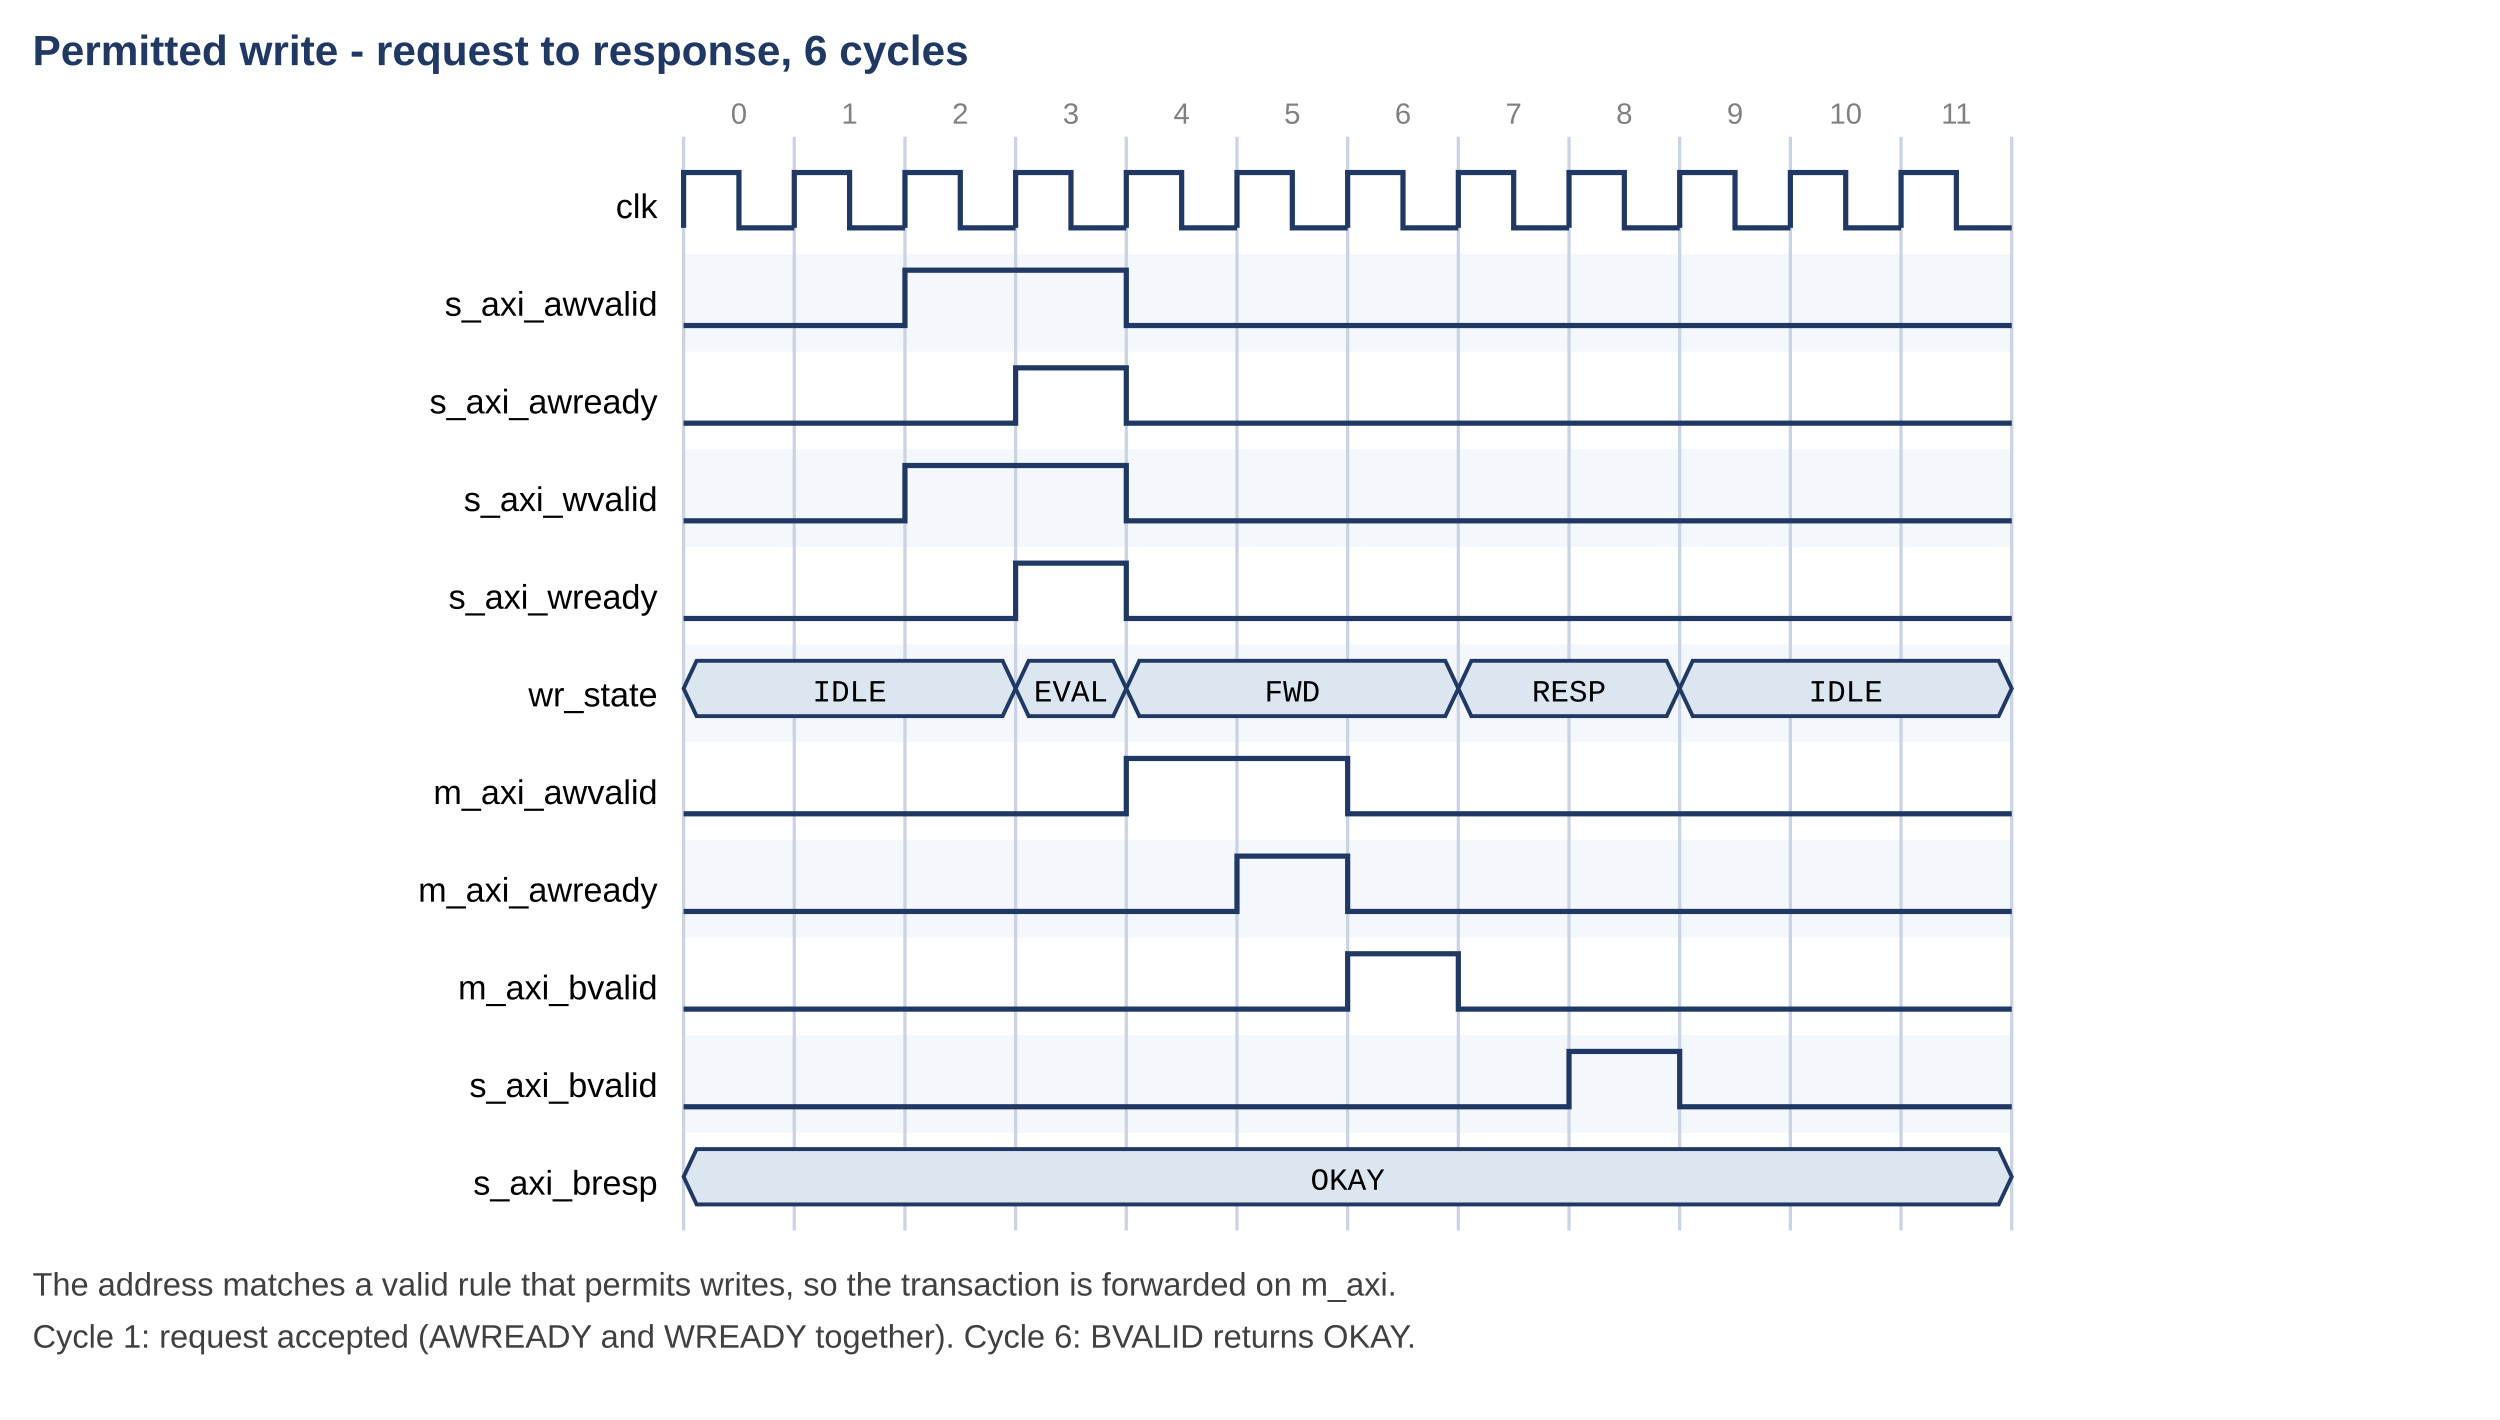
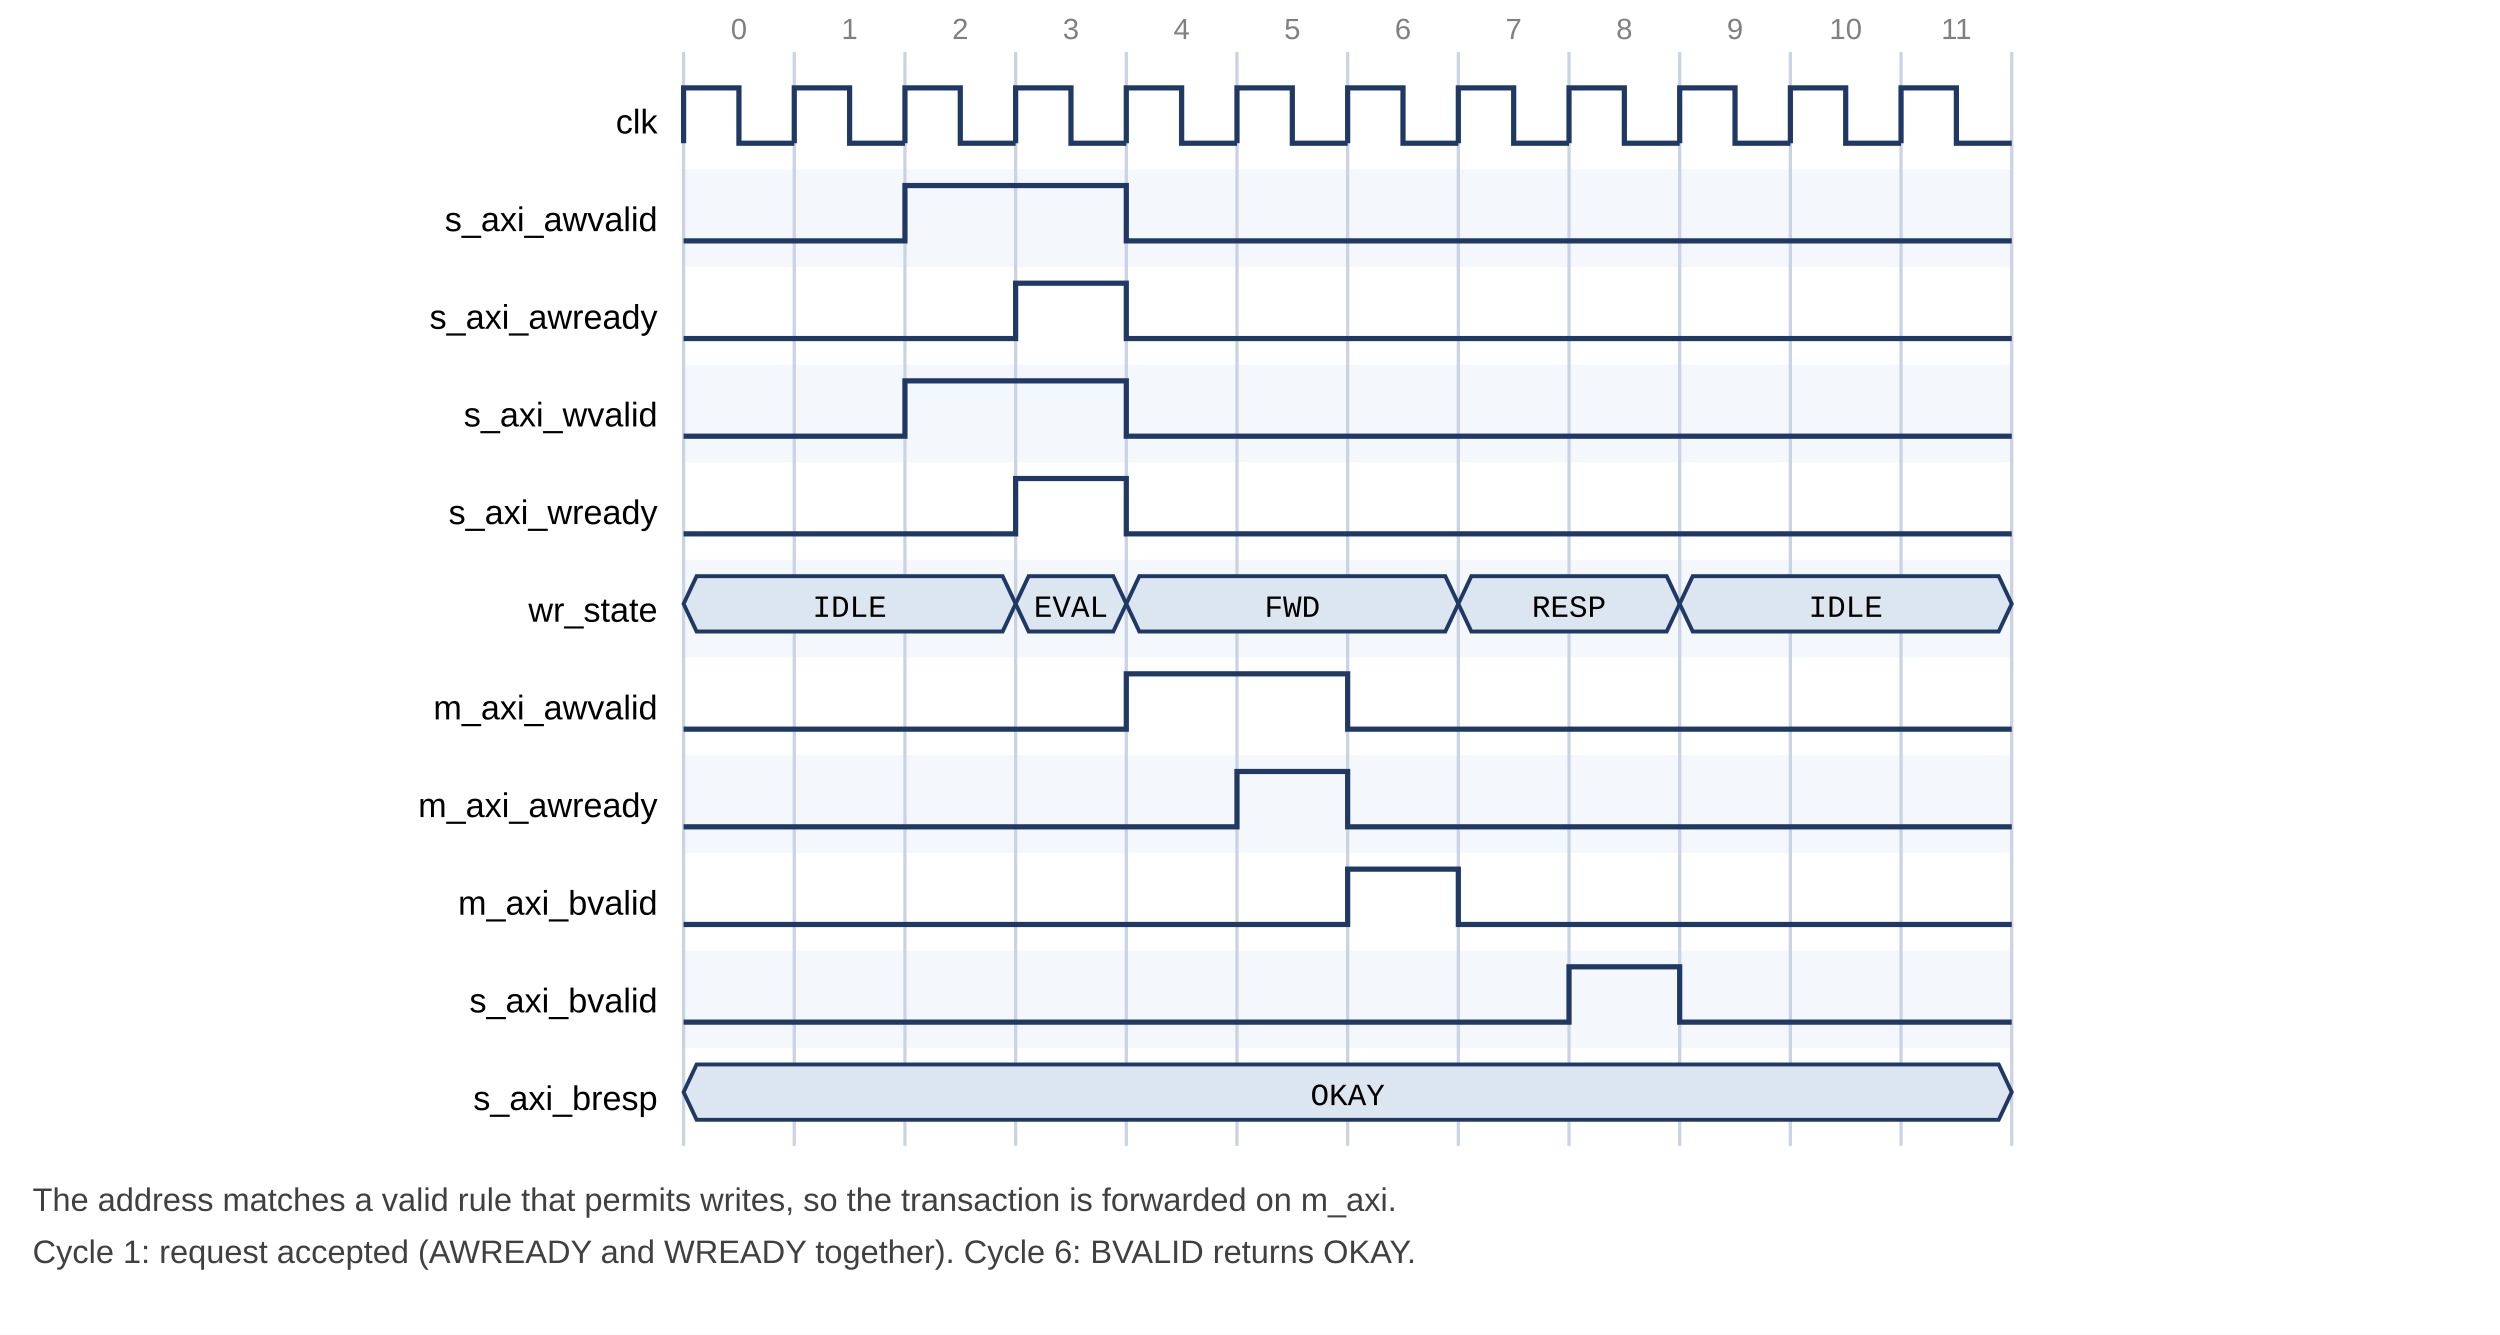
- <svg xmlns="http://www.w3.org/2000/svg" width="768" height="436" viewBox="0 0 768 436" font-family="Liberation Sans, DejaVu Sans, sans-serif">
-   <rect width="768" height="436" fill="white" />
-   <text x="10" y="20" font-size="13" font-weight="bold" fill="#1F3864">Permitted write - request to response, 6 cycles</text>
-   <rect x="210" y="78" width="408" height="30" fill="#F4F7FB" />
-   <rect x="210" y="138" width="408" height="30" fill="#F4F7FB" />
-   <rect x="210" y="198" width="408" height="30" fill="#F4F7FB" />
-   <rect x="210" y="258" width="408" height="30" fill="#F4F7FB" />
-   <rect x="210" y="318" width="408" height="30" fill="#F4F7FB" />
-   <line x1="210" y1="42" x2="210" y2="378" stroke="#C9D3E4" stroke-width="1" />
-   <text x="227.0" y="38" font-size="9" fill="#808080" text-anchor="middle">0</text>
-   <line x1="244" y1="42" x2="244" y2="378" stroke="#C9D3E4" stroke-width="1" />
-   <text x="261.0" y="38" font-size="9" fill="#808080" text-anchor="middle">1</text>
-   <line x1="278" y1="42" x2="278" y2="378" stroke="#C9D3E4" stroke-width="1" />
-   <text x="295.0" y="38" font-size="9" fill="#808080" text-anchor="middle">2</text>
-   <line x1="312" y1="42" x2="312" y2="378" stroke="#C9D3E4" stroke-width="1" />
-   <text x="329.0" y="38" font-size="9" fill="#808080" text-anchor="middle">3</text>
-   <line x1="346" y1="42" x2="346" y2="378" stroke="#C9D3E4" stroke-width="1" />
-   <text x="363.0" y="38" font-size="9" fill="#808080" text-anchor="middle">4</text>
-   <line x1="380" y1="42" x2="380" y2="378" stroke="#C9D3E4" stroke-width="1" />
-   <text x="397.0" y="38" font-size="9" fill="#808080" text-anchor="middle">5</text>
-   <line x1="414" y1="42" x2="414" y2="378" stroke="#C9D3E4" stroke-width="1" />
-   <text x="431.0" y="38" font-size="9" fill="#808080" text-anchor="middle">6</text>
-   <line x1="448" y1="42" x2="448" y2="378" stroke="#C9D3E4" stroke-width="1" />
-   <text x="465.0" y="38" font-size="9" fill="#808080" text-anchor="middle">7</text>
-   <line x1="482" y1="42" x2="482" y2="378" stroke="#C9D3E4" stroke-width="1" />
-   <text x="499.0" y="38" font-size="9" fill="#808080" text-anchor="middle">8</text>
-   <line x1="516" y1="42" x2="516" y2="378" stroke="#C9D3E4" stroke-width="1" />
-   <text x="533.0" y="38" font-size="9" fill="#808080" text-anchor="middle">9</text>
-   <line x1="550" y1="42" x2="550" y2="378" stroke="#C9D3E4" stroke-width="1" />
-   <text x="567.0" y="38" font-size="9" fill="#808080" text-anchor="middle">10</text>
-   <line x1="584" y1="42" x2="584" y2="378" stroke="#C9D3E4" stroke-width="1" />
-   <text x="601.0" y="38" font-size="9" fill="#808080" text-anchor="middle">11</text>
-   <line x1="618" y1="42" x2="618" y2="378" stroke="#C9D3E4" stroke-width="1" />
-   <text x="202" y="67.0" font-size="10.5" text-anchor="end" fill="#000">clk</text>
-   <path d="M210,70 L210,53 L227.0,53 L227.0,70 L244,70 M244,70 L244,53 L261.0,53 L261.0,70 L278,70 M278,70 L278,53 L295.0,53 L295.0,70 L312,70 M312,70 L312,53 L329.0,53 L329.0,70 L346,70 M346,70 L346,53 L363.0,53 L363.0,70 L380,70 M380,70 L380,53 L397.0,53 L397.0,70 L414,70 M414,70 L414,53 L431.0,53 L431.0,70 L448,70 M448,70 L448,53 L465.0,53 L465.0,70 L482,70 M482,70 L482,53 L499.0,53 L499.0,70 L516,70 M516,70 L516,53 L533.0,53 L533.0,70 L550,70 M550,70 L550,53 L567.0,53 L567.0,70 L584,70 M584,70 L584,53 L601.0,53 L601.0,70 L618,70" fill="none" stroke="#1F3864" stroke-width="1.6" />
-   <text x="202" y="97.0" font-size="10.5" text-anchor="end" fill="#000">s_axi_awvalid</text>
-   <path d="M210,100 L244,100 L278,100 L278,83 L312,83 L346,83 L346,100 L380,100 L414,100 L448,100 L482,100 L516,100 L550,100 L584,100 L618,100" fill="none" stroke="#1F3864" stroke-width="1.6" />
-   <text x="202" y="127.0" font-size="10.5" text-anchor="end" fill="#000">s_axi_awready</text>
-   <path d="M210,130 L244,130 L278,130 L312,130 L312,113 L346,113 L346,130 L380,130 L414,130 L448,130 L482,130 L516,130 L550,130 L584,130 L618,130" fill="none" stroke="#1F3864" stroke-width="1.6" />
-   <text x="202" y="157.0" font-size="10.5" text-anchor="end" fill="#000">s_axi_wvalid</text>
-   <path d="M210,160 L244,160 L278,160 L278,143 L312,143 L346,143 L346,160 L380,160 L414,160 L448,160 L482,160 L516,160 L550,160 L584,160 L618,160" fill="none" stroke="#1F3864" stroke-width="1.6" />
-   <text x="202" y="187.0" font-size="10.5" text-anchor="end" fill="#000">s_axi_wready</text>
-   <path d="M210,190 L244,190 L278,190 L312,190 L312,173 L346,173 L346,190 L380,190 L414,190 L448,190 L482,190 L516,190 L550,190 L584,190 L618,190" fill="none" stroke="#1F3864" stroke-width="1.6" />
-   <text x="202" y="217.0" font-size="10.5" text-anchor="end" fill="#000">wr_state</text>
-   <path d="M210,211.5 L214,203 L308,203 L312,211.5 L308,220 L214,220 Z" fill="#DCE6F1" stroke="#1F3864" stroke-width="1.2" />
-   <text x="261.0" y="215.5" font-size="9.5" text-anchor="middle" font-family="Liberation Mono, monospace">IDLE</text>
-   <path d="M312,211.5 L316,203 L342,203 L346,211.5 L342,220 L316,220 Z" fill="#DCE6F1" stroke="#1F3864" stroke-width="1.2" />
-   <text x="329.0" y="215.5" font-size="9.5" text-anchor="middle" font-family="Liberation Mono, monospace">EVAL</text>
-   <path d="M346,211.5 L350,203 L444,203 L448,211.5 L444,220 L350,220 Z" fill="#DCE6F1" stroke="#1F3864" stroke-width="1.2" />
-   <text x="397.0" y="215.5" font-size="9.5" text-anchor="middle" font-family="Liberation Mono, monospace">FWD</text>
-   <path d="M448,211.5 L452,203 L512,203 L516,211.5 L512,220 L452,220 Z" fill="#DCE6F1" stroke="#1F3864" stroke-width="1.2" />
-   <text x="482.0" y="215.5" font-size="9.5" text-anchor="middle" font-family="Liberation Mono, monospace">RESP</text>
-   <path d="M516,211.5 L520,203 L614,203 L618,211.5 L614,220 L520,220 Z" fill="#DCE6F1" stroke="#1F3864" stroke-width="1.2" />
-   <text x="567.0" y="215.5" font-size="9.5" text-anchor="middle" font-family="Liberation Mono, monospace">IDLE</text>
-   <text x="202" y="247.0" font-size="10.5" text-anchor="end" fill="#000">m_axi_awvalid</text>
-   <path d="M210,250 L244,250 L278,250 L312,250 L346,250 L346,233 L380,233 L414,233 L414,250 L448,250 L482,250 L516,250 L550,250 L584,250 L618,250" fill="none" stroke="#1F3864" stroke-width="1.6" />
-   <text x="202" y="277.0" font-size="10.5" text-anchor="end" fill="#000">m_axi_awready</text>
-   <path d="M210,280 L244,280 L278,280 L312,280 L346,280 L380,280 L380,263 L414,263 L414,280 L448,280 L482,280 L516,280 L550,280 L584,280 L618,280" fill="none" stroke="#1F3864" stroke-width="1.6" />
-   <text x="202" y="307.0" font-size="10.5" text-anchor="end" fill="#000">m_axi_bvalid</text>
-   <path d="M210,310 L244,310 L278,310 L312,310 L346,310 L380,310 L414,310 L414,293 L448,293 L448,310 L482,310 L516,310 L550,310 L584,310 L618,310" fill="none" stroke="#1F3864" stroke-width="1.6" />
-   <text x="202" y="337.0" font-size="10.5" text-anchor="end" fill="#000">s_axi_bvalid</text>
-   <path d="M210,340 L244,340 L278,340 L312,340 L346,340 L380,340 L414,340 L448,340 L482,340 L482,323 L516,323 L516,340 L550,340 L584,340 L618,340" fill="none" stroke="#1F3864" stroke-width="1.6" />
-   <text x="202" y="367.0" font-size="10.5" text-anchor="end" fill="#000">s_axi_bresp</text>
-   <path d="M210,361.5 L214,353 L614,353 L618,361.5 L614,370 L214,370 Z" fill="#DCE6F1" stroke="#1F3864" stroke-width="1.2" />
-   <text x="414.0" y="365.5" font-size="9.5" text-anchor="middle" font-family="Liberation Mono, monospace">OKAY</text>
-   <text x="10" y="398" font-size="10" fill="#404040">The address matches a valid rule that permits writes, so the transaction is forwarded on m_axi.</text>
-   <text x="10" y="414" font-size="10" fill="#404040">Cycle 1: request accepted (AWREADY and WREADY together). Cycle 6: BVALID returns OKAY.</text>
+ <svg xmlns="http://www.w3.org/2000/svg" width="768" height="410" viewBox="0 0 768 410" font-family="Liberation Sans, DejaVu Sans, sans-serif">
+   <rect width="768" height="410" fill="white" />
+   <rect x="210" y="52" width="408" height="30" fill="#F4F7FB" />
+   <rect x="210" y="112" width="408" height="30" fill="#F4F7FB" />
+   <rect x="210" y="172" width="408" height="30" fill="#F4F7FB" />
+   <rect x="210" y="232" width="408" height="30" fill="#F4F7FB" />
+   <rect x="210" y="292" width="408" height="30" fill="#F4F7FB" />
+   <line x1="210" y1="16" x2="210" y2="352" stroke="#C9D3E4" stroke-width="1" />
+   <text x="227.0" y="12" font-size="9" fill="#808080" text-anchor="middle">0</text>
+   <line x1="244" y1="16" x2="244" y2="352" stroke="#C9D3E4" stroke-width="1" />
+   <text x="261.0" y="12" font-size="9" fill="#808080" text-anchor="middle">1</text>
+   <line x1="278" y1="16" x2="278" y2="352" stroke="#C9D3E4" stroke-width="1" />
+   <text x="295.0" y="12" font-size="9" fill="#808080" text-anchor="middle">2</text>
+   <line x1="312" y1="16" x2="312" y2="352" stroke="#C9D3E4" stroke-width="1" />
+   <text x="329.0" y="12" font-size="9" fill="#808080" text-anchor="middle">3</text>
+   <line x1="346" y1="16" x2="346" y2="352" stroke="#C9D3E4" stroke-width="1" />
+   <text x="363.0" y="12" font-size="9" fill="#808080" text-anchor="middle">4</text>
+   <line x1="380" y1="16" x2="380" y2="352" stroke="#C9D3E4" stroke-width="1" />
+   <text x="397.0" y="12" font-size="9" fill="#808080" text-anchor="middle">5</text>
+   <line x1="414" y1="16" x2="414" y2="352" stroke="#C9D3E4" stroke-width="1" />
+   <text x="431.0" y="12" font-size="9" fill="#808080" text-anchor="middle">6</text>
+   <line x1="448" y1="16" x2="448" y2="352" stroke="#C9D3E4" stroke-width="1" />
+   <text x="465.0" y="12" font-size="9" fill="#808080" text-anchor="middle">7</text>
+   <line x1="482" y1="16" x2="482" y2="352" stroke="#C9D3E4" stroke-width="1" />
+   <text x="499.0" y="12" font-size="9" fill="#808080" text-anchor="middle">8</text>
+   <line x1="516" y1="16" x2="516" y2="352" stroke="#C9D3E4" stroke-width="1" />
+   <text x="533.0" y="12" font-size="9" fill="#808080" text-anchor="middle">9</text>
+   <line x1="550" y1="16" x2="550" y2="352" stroke="#C9D3E4" stroke-width="1" />
+   <text x="567.0" y="12" font-size="9" fill="#808080" text-anchor="middle">10</text>
+   <line x1="584" y1="16" x2="584" y2="352" stroke="#C9D3E4" stroke-width="1" />
+   <text x="601.0" y="12" font-size="9" fill="#808080" text-anchor="middle">11</text>
+   <line x1="618" y1="16" x2="618" y2="352" stroke="#C9D3E4" stroke-width="1" />
+   <text x="202" y="41.0" font-size="10.5" text-anchor="end" fill="#000">clk</text>
+   <path d="M210,44 L210,27 L227.0,27 L227.0,44 L244,44 M244,44 L244,27 L261.0,27 L261.0,44 L278,44 M278,44 L278,27 L295.0,27 L295.0,44 L312,44 M312,44 L312,27 L329.0,27 L329.0,44 L346,44 M346,44 L346,27 L363.0,27 L363.0,44 L380,44 M380,44 L380,27 L397.0,27 L397.0,44 L414,44 M414,44 L414,27 L431.0,27 L431.0,44 L448,44 M448,44 L448,27 L465.0,27 L465.0,44 L482,44 M482,44 L482,27 L499.0,27 L499.0,44 L516,44 M516,44 L516,27 L533.0,27 L533.0,44 L550,44 M550,44 L550,27 L567.0,27 L567.0,44 L584,44 M584,44 L584,27 L601.0,27 L601.0,44 L618,44" fill="none" stroke="#1F3864" stroke-width="1.6" />
+   <text x="202" y="71.0" font-size="10.5" text-anchor="end" fill="#000">s_axi_awvalid</text>
+   <path d="M210,74 L244,74 L278,74 L278,57 L312,57 L346,57 L346,74 L380,74 L414,74 L448,74 L482,74 L516,74 L550,74 L584,74 L618,74" fill="none" stroke="#1F3864" stroke-width="1.6" />
+   <text x="202" y="101.0" font-size="10.5" text-anchor="end" fill="#000">s_axi_awready</text>
+   <path d="M210,104 L244,104 L278,104 L312,104 L312,87 L346,87 L346,104 L380,104 L414,104 L448,104 L482,104 L516,104 L550,104 L584,104 L618,104" fill="none" stroke="#1F3864" stroke-width="1.6" />
+   <text x="202" y="131.0" font-size="10.5" text-anchor="end" fill="#000">s_axi_wvalid</text>
+   <path d="M210,134 L244,134 L278,134 L278,117 L312,117 L346,117 L346,134 L380,134 L414,134 L448,134 L482,134 L516,134 L550,134 L584,134 L618,134" fill="none" stroke="#1F3864" stroke-width="1.6" />
+   <text x="202" y="161.0" font-size="10.5" text-anchor="end" fill="#000">s_axi_wready</text>
+   <path d="M210,164 L244,164 L278,164 L312,164 L312,147 L346,147 L346,164 L380,164 L414,164 L448,164 L482,164 L516,164 L550,164 L584,164 L618,164" fill="none" stroke="#1F3864" stroke-width="1.6" />
+   <text x="202" y="191.0" font-size="10.5" text-anchor="end" fill="#000">wr_state</text>
+   <path d="M210,185.5 L214,177 L308,177 L312,185.5 L308,194 L214,194 Z" fill="#DCE6F1" stroke="#1F3864" stroke-width="1.2" />
+   <text x="261.0" y="189.5" font-size="9.5" text-anchor="middle" font-family="Liberation Mono, monospace">IDLE</text>
+   <path d="M312,185.5 L316,177 L342,177 L346,185.5 L342,194 L316,194 Z" fill="#DCE6F1" stroke="#1F3864" stroke-width="1.2" />
+   <text x="329.0" y="189.5" font-size="9.5" text-anchor="middle" font-family="Liberation Mono, monospace">EVAL</text>
+   <path d="M346,185.5 L350,177 L444,177 L448,185.5 L444,194 L350,194 Z" fill="#DCE6F1" stroke="#1F3864" stroke-width="1.2" />
+   <text x="397.0" y="189.5" font-size="9.5" text-anchor="middle" font-family="Liberation Mono, monospace">FWD</text>
+   <path d="M448,185.5 L452,177 L512,177 L516,185.5 L512,194 L452,194 Z" fill="#DCE6F1" stroke="#1F3864" stroke-width="1.2" />
+   <text x="482.0" y="189.5" font-size="9.5" text-anchor="middle" font-family="Liberation Mono, monospace">RESP</text>
+   <path d="M516,185.5 L520,177 L614,177 L618,185.5 L614,194 L520,194 Z" fill="#DCE6F1" stroke="#1F3864" stroke-width="1.2" />
+   <text x="567.0" y="189.5" font-size="9.5" text-anchor="middle" font-family="Liberation Mono, monospace">IDLE</text>
+   <text x="202" y="221.0" font-size="10.5" text-anchor="end" fill="#000">m_axi_awvalid</text>
+   <path d="M210,224 L244,224 L278,224 L312,224 L346,224 L346,207 L380,207 L414,207 L414,224 L448,224 L482,224 L516,224 L550,224 L584,224 L618,224" fill="none" stroke="#1F3864" stroke-width="1.6" />
+   <text x="202" y="251.0" font-size="10.5" text-anchor="end" fill="#000">m_axi_awready</text>
+   <path d="M210,254 L244,254 L278,254 L312,254 L346,254 L380,254 L380,237 L414,237 L414,254 L448,254 L482,254 L516,254 L550,254 L584,254 L618,254" fill="none" stroke="#1F3864" stroke-width="1.6" />
+   <text x="202" y="281.0" font-size="10.5" text-anchor="end" fill="#000">m_axi_bvalid</text>
+   <path d="M210,284 L244,284 L278,284 L312,284 L346,284 L380,284 L414,284 L414,267 L448,267 L448,284 L482,284 L516,284 L550,284 L584,284 L618,284" fill="none" stroke="#1F3864" stroke-width="1.6" />
+   <text x="202" y="311.0" font-size="10.5" text-anchor="end" fill="#000">s_axi_bvalid</text>
+   <path d="M210,314 L244,314 L278,314 L312,314 L346,314 L380,314 L414,314 L448,314 L482,314 L482,297 L516,297 L516,314 L550,314 L584,314 L618,314" fill="none" stroke="#1F3864" stroke-width="1.6" />
+   <text x="202" y="341.0" font-size="10.5" text-anchor="end" fill="#000">s_axi_bresp</text>
+   <path d="M210,335.5 L214,327 L614,327 L618,335.5 L614,344 L214,344 Z" fill="#DCE6F1" stroke="#1F3864" stroke-width="1.2" />
+   <text x="414.0" y="339.5" font-size="9.5" text-anchor="middle" font-family="Liberation Mono, monospace">OKAY</text>
+   <text x="10" y="372" font-size="10" fill="#404040">The address matches a valid rule that permits writes, so the transaction is forwarded on m_axi.</text>
+   <text x="10" y="388" font-size="10" fill="#404040">Cycle 1: request accepted (AWREADY and WREADY together). Cycle 6: BVALID returns OKAY.</text>
</svg>
